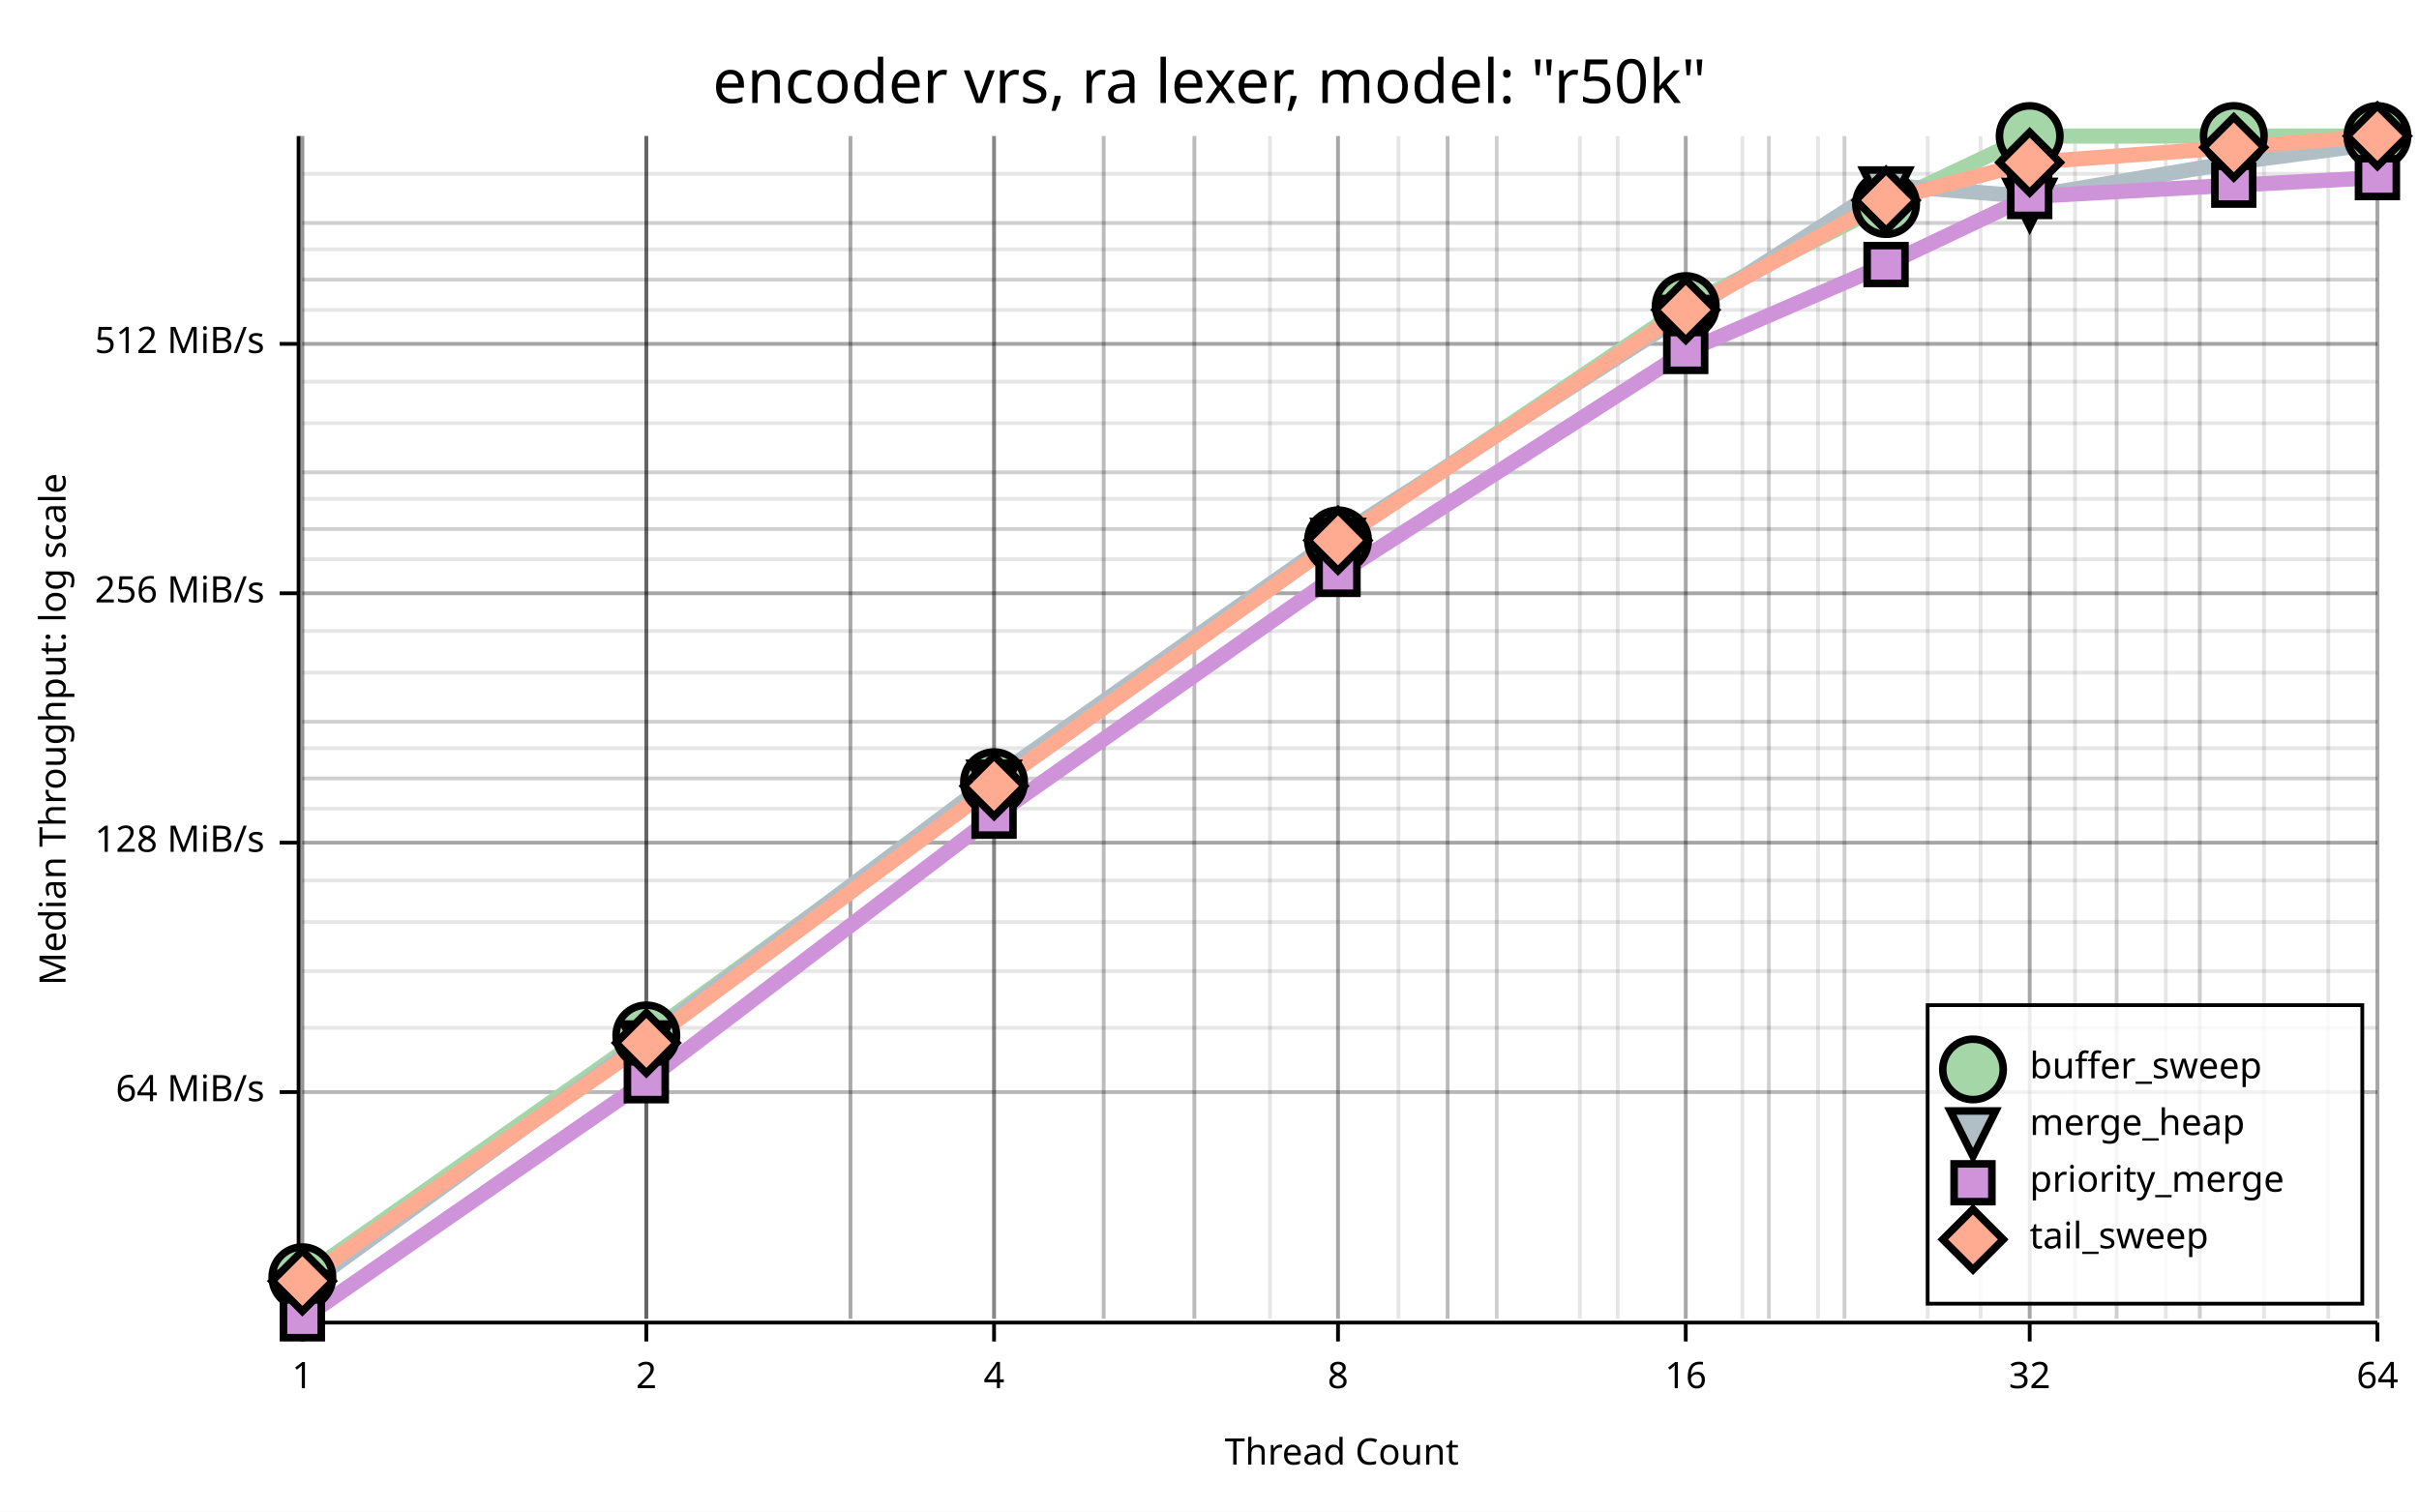
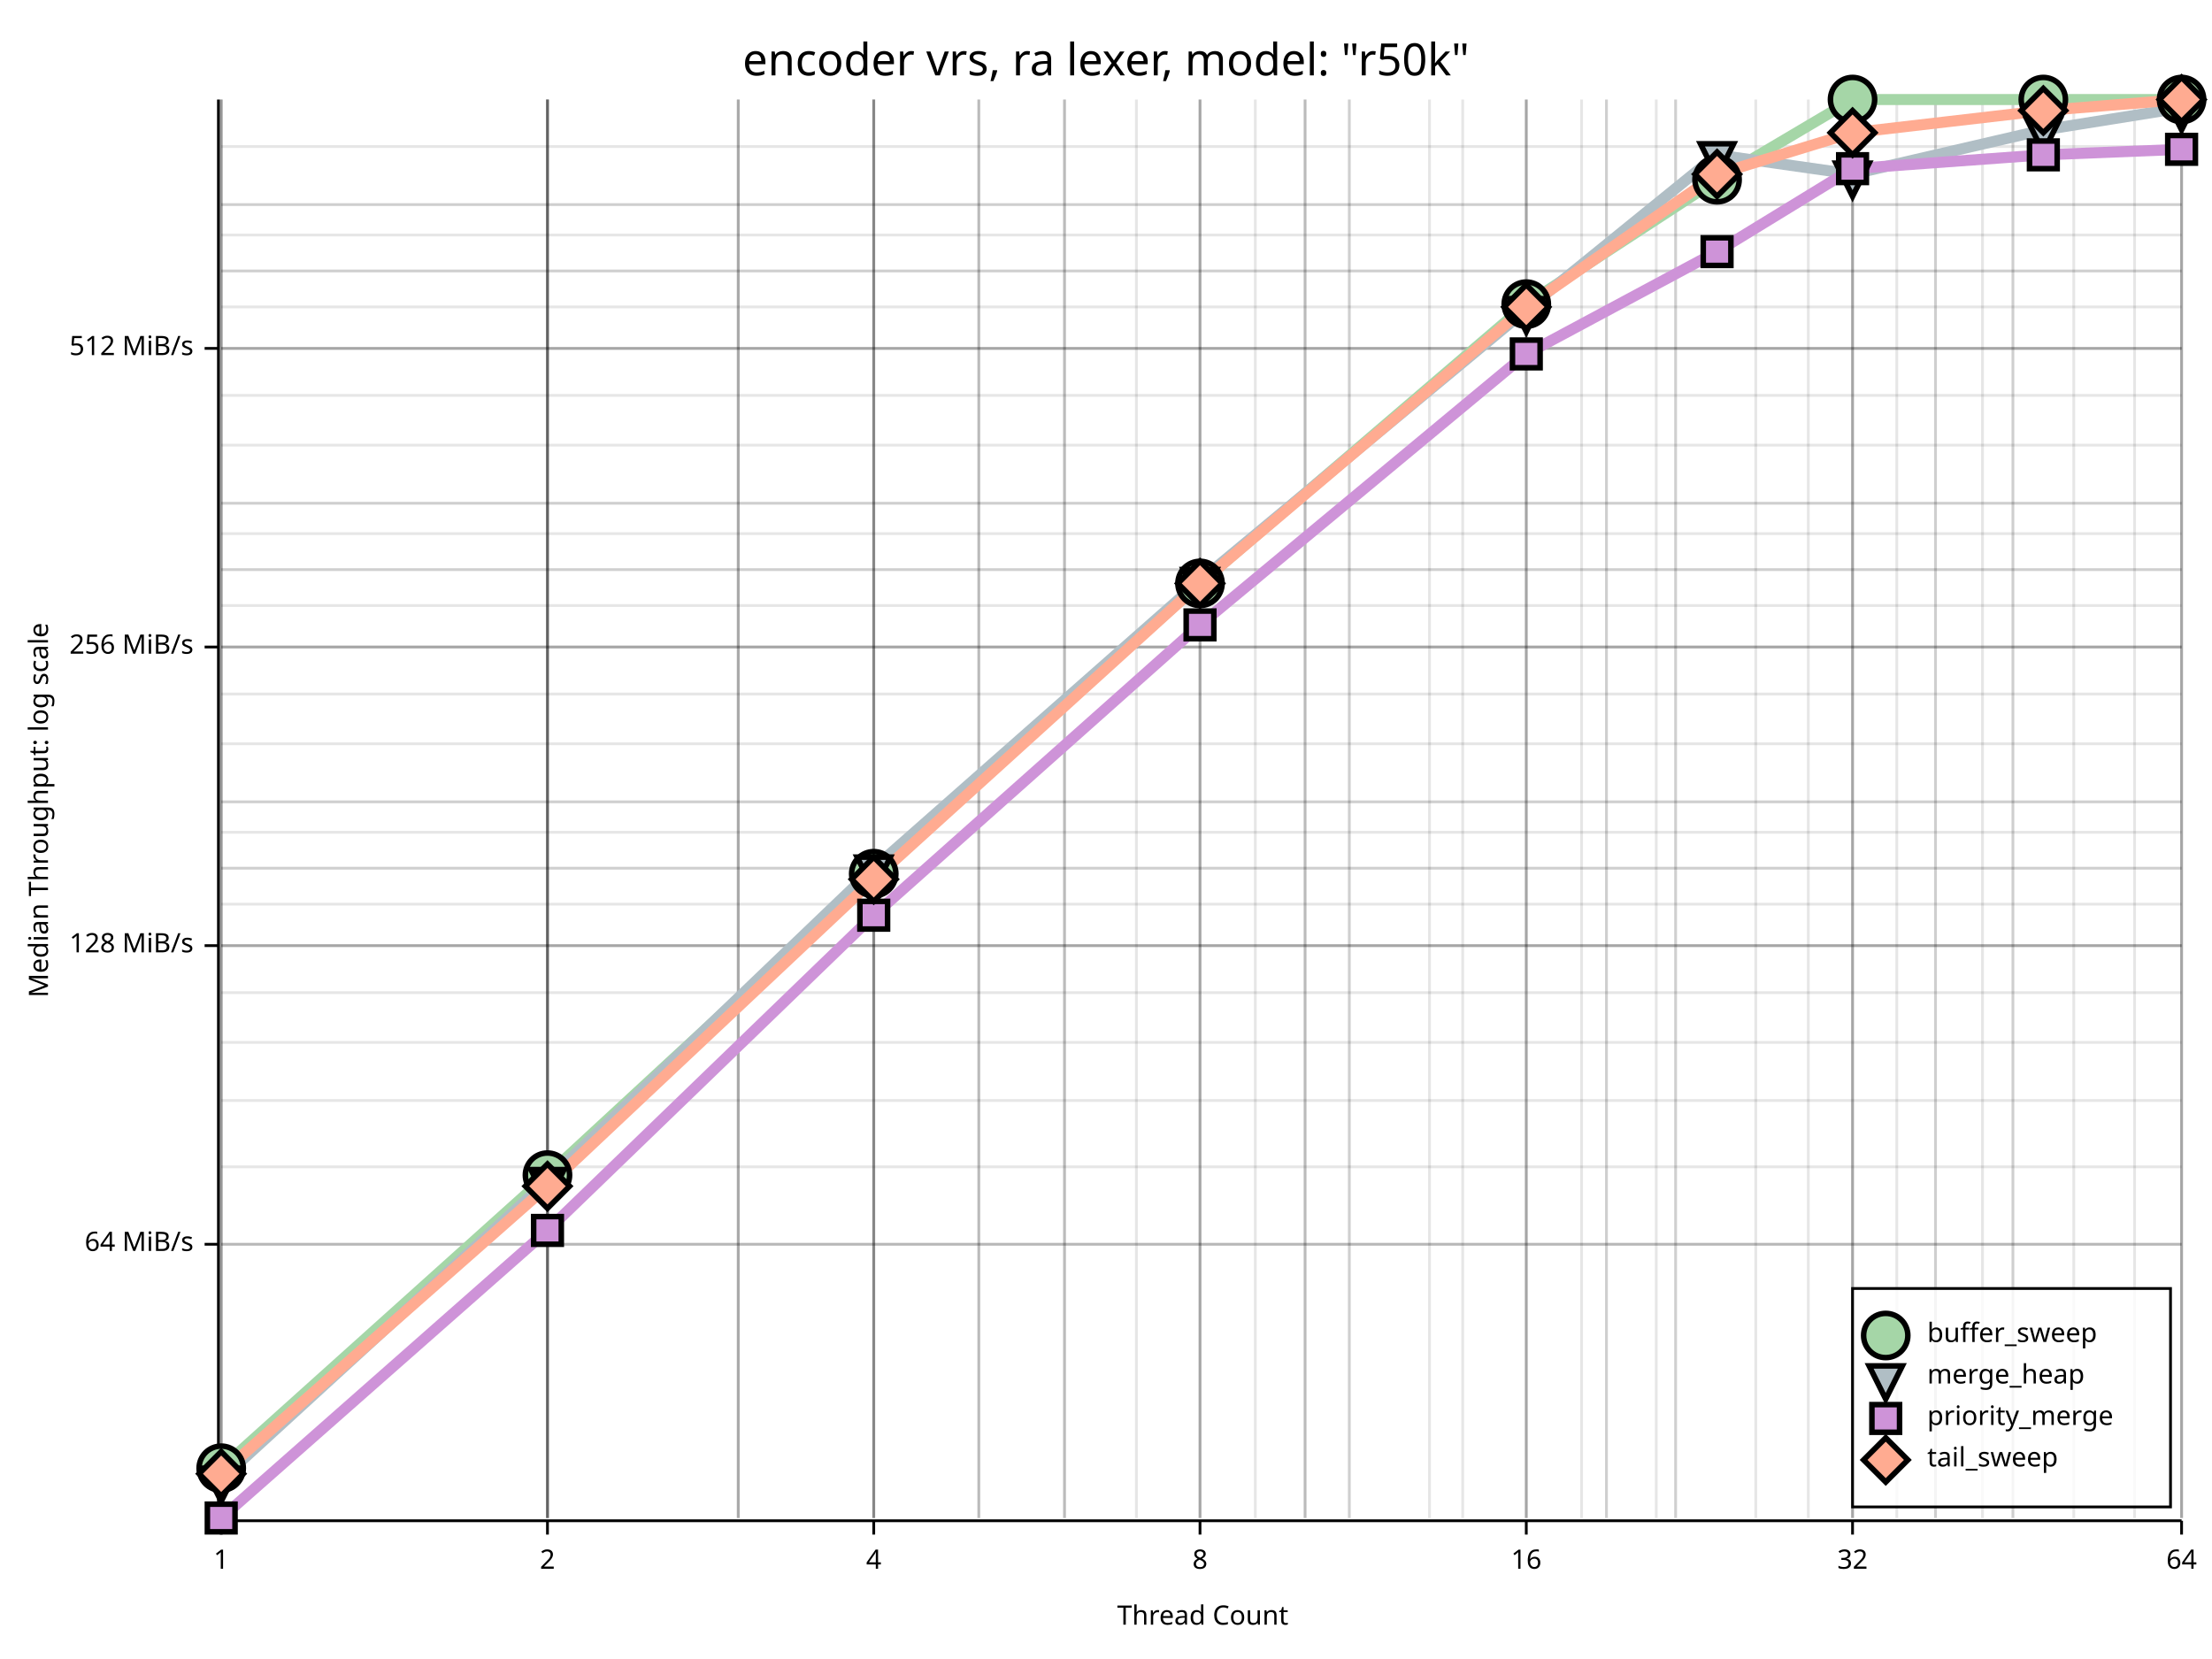
- <svg xmlns="http://www.w3.org/2000/svg" width="640" height="400" viewBox="0 0 640 400">
-   <rect x="0" y="0" width="640" height="400" opacity="1" fill="#FFFFFF" stroke="none" />
-   <text x="320" y="15" dy="0.76em" text-anchor="middle" font-family="sans-serif" font-size="16.129" opacity="1" fill="#000000">
+ <svg xmlns="http://www.w3.org/2000/svg" width="800" height="600" viewBox="0 0 800 600">
+   <rect x="0" y="0" width="800" height="600" opacity="1" fill="#FFFFFF" stroke="none" />
+   <text x="400" y="15" dy="0.76em" text-anchor="middle" font-family="sans-serif" font-size="16.129" opacity="1" fill="#000000">
encoder vrs, ra lexer, model: "r50k"
</text>
-   <line opacity="0.1" stroke="#000000" stroke-width="1" x1="80" y1="349" x2="80" y2="36" />
-   <line opacity="0.1" stroke="#000000" stroke-width="1" x1="80" y1="349" x2="80" y2="36" />
-   <line opacity="0.1" stroke="#000000" stroke-width="1" x1="80" y1="349" x2="80" y2="36" />
-   <line opacity="0.1" stroke="#000000" stroke-width="1" x1="171" y1="349" x2="171" y2="36" />
-   <line opacity="0.1" stroke="#000000" stroke-width="1" x1="171" y1="349" x2="171" y2="36" />
-   <line opacity="0.1" stroke="#000000" stroke-width="1" x1="171" y1="349" x2="171" y2="36" />
-   <line opacity="0.1" stroke="#000000" stroke-width="1" x1="171" y1="349" x2="171" y2="36" />
-   <line opacity="0.1" stroke="#000000" stroke-width="1" x1="171" y1="349" x2="171" y2="36" />
-   <line opacity="0.1" stroke="#000000" stroke-width="1" x1="225" y1="349" x2="225" y2="36" />
-   <line opacity="0.1" stroke="#000000" stroke-width="1" x1="225" y1="349" x2="225" y2="36" />
-   <line opacity="0.1" stroke="#000000" stroke-width="1" x1="171" y1="349" x2="171" y2="36" />
-   <line opacity="0.1" stroke="#000000" stroke-width="1" x1="171" y1="349" x2="171" y2="36" />
-   <line opacity="0.1" stroke="#000000" stroke-width="1" x1="225" y1="349" x2="225" y2="36" />
-   <line opacity="0.1" stroke="#000000" stroke-width="1" x1="225" y1="349" x2="225" y2="36" />
-   <line opacity="0.1" stroke="#000000" stroke-width="1" x1="263" y1="349" x2="263" y2="36" />
-   <line opacity="0.1" stroke="#000000" stroke-width="1" x1="263" y1="349" x2="263" y2="36" />
-   <line opacity="0.1" stroke="#000000" stroke-width="1" x1="263" y1="349" x2="263" y2="36" />
-   <line opacity="0.1" stroke="#000000" stroke-width="1" x1="292" y1="349" x2="292" y2="36" />
-   <line opacity="0.1" stroke="#000000" stroke-width="1" x1="292" y1="349" x2="292" y2="36" />
-   <line opacity="0.1" stroke="#000000" stroke-width="1" x1="316" y1="349" x2="316" y2="36" />
-   <line opacity="0.1" stroke="#000000" stroke-width="1" x1="263" y1="349" x2="263" y2="36" />
-   <line opacity="0.1" stroke="#000000" stroke-width="1" x1="292" y1="349" x2="292" y2="36" />
-   <line opacity="0.1" stroke="#000000" stroke-width="1" x1="316" y1="349" x2="316" y2="36" />
-   <line opacity="0.1" stroke="#000000" stroke-width="1" x1="316" y1="349" x2="316" y2="36" />
-   <line opacity="0.1" stroke="#000000" stroke-width="1" x1="336" y1="349" x2="336" y2="36" />
-   <line opacity="0.1" stroke="#000000" stroke-width="1" x1="354" y1="349" x2="354" y2="36" />
-   <line opacity="0.1" stroke="#000000" stroke-width="1" x1="370" y1="349" x2="370" y2="36" />
-   <line opacity="0.1" stroke="#000000" stroke-width="1" x1="383" y1="349" x2="383" y2="36" />
-   <line opacity="0.1" stroke="#000000" stroke-width="1" x1="383" y1="349" x2="383" y2="36" />
-   <line opacity="0.1" stroke="#000000" stroke-width="1" x1="396" y1="349" x2="396" y2="36" />
-   <line opacity="0.1" stroke="#000000" stroke-width="1" x1="354" y1="349" x2="354" y2="36" />
-   <line opacity="0.1" stroke="#000000" stroke-width="1" x1="383" y1="349" x2="383" y2="36" />
-   <line opacity="0.1" stroke="#000000" stroke-width="1" x1="396" y1="349" x2="396" y2="36" />
-   <line opacity="0.1" stroke="#000000" stroke-width="1" x1="418" y1="349" x2="418" y2="36" />
-   <line opacity="0.1" stroke="#000000" stroke-width="1" x1="428" y1="349" x2="428" y2="36" />
-   <line opacity="0.1" stroke="#000000" stroke-width="1" x1="446" y1="349" x2="446" y2="36" />
-   <line opacity="0.1" stroke="#000000" stroke-width="1" x1="461" y1="349" x2="461" y2="36" />
-   <line opacity="0.1" stroke="#000000" stroke-width="1" x1="468" y1="349" x2="468" y2="36" />
-   <line opacity="0.1" stroke="#000000" stroke-width="1" x1="481" y1="349" x2="481" y2="36" />
-   <line opacity="0.1" stroke="#000000" stroke-width="1" x1="488" y1="349" x2="488" y2="36" />
-   <line opacity="0.1" stroke="#000000" stroke-width="1" x1="446" y1="349" x2="446" y2="36" />
-   <line opacity="0.1" stroke="#000000" stroke-width="1" x1="468" y1="349" x2="468" y2="36" />
-   <line opacity="0.1" stroke="#000000" stroke-width="1" x1="488" y1="349" x2="488" y2="36" />
-   <line opacity="0.1" stroke="#000000" stroke-width="1" x1="510" y1="349" x2="510" y2="36" />
-   <line opacity="0.1" stroke="#000000" stroke-width="1" x1="524" y1="349" x2="524" y2="36" />
-   <line opacity="0.1" stroke="#000000" stroke-width="1" x1="537" y1="349" x2="537" y2="36" />
-   <line opacity="0.1" stroke="#000000" stroke-width="1" x1="549" y1="349" x2="549" y2="36" />
-   <line opacity="0.1" stroke="#000000" stroke-width="1" x1="560" y1="349" x2="560" y2="36" />
-   <line opacity="0.1" stroke="#000000" stroke-width="1" x1="573" y1="349" x2="573" y2="36" />
-   <line opacity="0.1" stroke="#000000" stroke-width="1" x1="582" y1="349" x2="582" y2="36" />
-   <line opacity="0.1" stroke="#000000" stroke-width="1" x1="537" y1="349" x2="537" y2="36" />
-   <line opacity="0.1" stroke="#000000" stroke-width="1" x1="560" y1="349" x2="560" y2="36" />
-   <line opacity="0.1" stroke="#000000" stroke-width="1" x1="582" y1="349" x2="582" y2="36" />
-   <line opacity="0.1" stroke="#000000" stroke-width="1" x1="599" y1="349" x2="599" y2="36" />
-   <line opacity="0.1" stroke="#000000" stroke-width="1" x1="616" y1="349" x2="616" y2="36" />
-   <line opacity="0.1" stroke="#000000" stroke-width="1" x1="629" y1="349" x2="629" y2="36" />
-   <line opacity="0.1" stroke="#000000" stroke-width="1" x1="629" y1="349" x2="629" y2="36" />
-   <line opacity="0.1" stroke="#000000" stroke-width="1" x1="80" y1="289" x2="629" y2="289" />
-   <line opacity="0.1" stroke="#000000" stroke-width="1" x1="80" y1="272" x2="629" y2="272" />
-   <line opacity="0.1" stroke="#000000" stroke-width="1" x1="80" y1="257" x2="629" y2="257" />
-   <line opacity="0.1" stroke="#000000" stroke-width="1" x1="80" y1="244" x2="629" y2="244" />
-   <line opacity="0.1" stroke="#000000" stroke-width="1" x1="80" y1="233" x2="629" y2="233" />
-   <line opacity="0.1" stroke="#000000" stroke-width="1" x1="80" y1="223" x2="629" y2="223" />
-   <line opacity="0.1" stroke="#000000" stroke-width="1" x1="80" y1="214" x2="629" y2="214" />
-   <line opacity="0.1" stroke="#000000" stroke-width="1" x1="80" y1="206" x2="629" y2="206" />
-   <line opacity="0.1" stroke="#000000" stroke-width="1" x1="80" y1="198" x2="629" y2="198" />
-   <line opacity="0.1" stroke="#000000" stroke-width="1" x1="80" y1="191" x2="629" y2="191" />
-   <line opacity="0.1" stroke="#000000" stroke-width="1" x1="80" y1="223" x2="629" y2="223" />
-   <line opacity="0.1" stroke="#000000" stroke-width="1" x1="80" y1="206" x2="629" y2="206" />
-   <line opacity="0.1" stroke="#000000" stroke-width="1" x1="80" y1="191" x2="629" y2="191" />
-   <line opacity="0.1" stroke="#000000" stroke-width="1" x1="80" y1="178" x2="629" y2="178" />
-   <line opacity="0.1" stroke="#000000" stroke-width="1" x1="80" y1="167" x2="629" y2="167" />
-   <line opacity="0.1" stroke="#000000" stroke-width="1" x1="80" y1="157" x2="629" y2="157" />
-   <line opacity="0.1" stroke="#000000" stroke-width="1" x1="80" y1="148" x2="629" y2="148" />
-   <line opacity="0.1" stroke="#000000" stroke-width="1" x1="80" y1="140" x2="629" y2="140" />
-   <line opacity="0.1" stroke="#000000" stroke-width="1" x1="80" y1="132" x2="629" y2="132" />
-   <line opacity="0.1" stroke="#000000" stroke-width="1" x1="80" y1="125" x2="629" y2="125" />
-   <line opacity="0.1" stroke="#000000" stroke-width="1" x1="80" y1="157" x2="629" y2="157" />
-   <line opacity="0.1" stroke="#000000" stroke-width="1" x1="80" y1="140" x2="629" y2="140" />
-   <line opacity="0.1" stroke="#000000" stroke-width="1" x1="80" y1="125" x2="629" y2="125" />
-   <line opacity="0.1" stroke="#000000" stroke-width="1" x1="80" y1="112" x2="629" y2="112" />
-   <line opacity="0.1" stroke="#000000" stroke-width="1" x1="80" y1="101" x2="629" y2="101" />
-   <line opacity="0.1" stroke="#000000" stroke-width="1" x1="80" y1="91" x2="629" y2="91" />
-   <line opacity="0.1" stroke="#000000" stroke-width="1" x1="80" y1="82" x2="629" y2="82" />
-   <line opacity="0.1" stroke="#000000" stroke-width="1" x1="80" y1="74" x2="629" y2="74" />
-   <line opacity="0.1" stroke="#000000" stroke-width="1" x1="80" y1="66" x2="629" y2="66" />
-   <line opacity="0.1" stroke="#000000" stroke-width="1" x1="80" y1="59" x2="629" y2="59" />
-   <line opacity="0.1" stroke="#000000" stroke-width="1" x1="80" y1="91" x2="629" y2="91" />
-   <line opacity="0.1" stroke="#000000" stroke-width="1" x1="80" y1="74" x2="629" y2="74" />
-   <line opacity="0.1" stroke="#000000" stroke-width="1" x1="80" y1="59" x2="629" y2="59" />
-   <line opacity="0.1" stroke="#000000" stroke-width="1" x1="80" y1="46" x2="629" y2="46" />
-   <text x="10" y="193" dy="0.76em" text-anchor="middle" font-family="sans-serif" font-size="9.677" opacity="1" fill="#000000" transform="rotate(270, 10, 193)">
+   <line opacity="0.1" stroke="#000000" stroke-width="1" x1="80" y1="549" x2="80" y2="36" />
+   <line opacity="0.1" stroke="#000000" stroke-width="1" x1="80" y1="549" x2="80" y2="36" />
+   <line opacity="0.1" stroke="#000000" stroke-width="1" x1="80" y1="549" x2="80" y2="36" />
+   <line opacity="0.1" stroke="#000000" stroke-width="1" x1="198" y1="549" x2="198" y2="36" />
+   <line opacity="0.1" stroke="#000000" stroke-width="1" x1="198" y1="549" x2="198" y2="36" />
+   <line opacity="0.1" stroke="#000000" stroke-width="1" x1="198" y1="549" x2="198" y2="36" />
+   <line opacity="0.1" stroke="#000000" stroke-width="1" x1="198" y1="549" x2="198" y2="36" />
+   <line opacity="0.1" stroke="#000000" stroke-width="1" x1="198" y1="549" x2="198" y2="36" />
+   <line opacity="0.1" stroke="#000000" stroke-width="1" x1="267" y1="549" x2="267" y2="36" />
+   <line opacity="0.1" stroke="#000000" stroke-width="1" x1="267" y1="549" x2="267" y2="36" />
+   <line opacity="0.1" stroke="#000000" stroke-width="1" x1="198" y1="549" x2="198" y2="36" />
+   <line opacity="0.1" stroke="#000000" stroke-width="1" x1="198" y1="549" x2="198" y2="36" />
+   <line opacity="0.1" stroke="#000000" stroke-width="1" x1="267" y1="549" x2="267" y2="36" />
+   <line opacity="0.1" stroke="#000000" stroke-width="1" x1="267" y1="549" x2="267" y2="36" />
+   <line opacity="0.1" stroke="#000000" stroke-width="1" x1="316" y1="549" x2="316" y2="36" />
+   <line opacity="0.1" stroke="#000000" stroke-width="1" x1="316" y1="549" x2="316" y2="36" />
+   <line opacity="0.1" stroke="#000000" stroke-width="1" x1="316" y1="549" x2="316" y2="36" />
+   <line opacity="0.1" stroke="#000000" stroke-width="1" x1="354" y1="549" x2="354" y2="36" />
+   <line opacity="0.1" stroke="#000000" stroke-width="1" x1="354" y1="549" x2="354" y2="36" />
+   <line opacity="0.1" stroke="#000000" stroke-width="1" x1="385" y1="549" x2="385" y2="36" />
+   <line opacity="0.1" stroke="#000000" stroke-width="1" x1="316" y1="549" x2="316" y2="36" />
+   <line opacity="0.1" stroke="#000000" stroke-width="1" x1="354" y1="549" x2="354" y2="36" />
+   <line opacity="0.1" stroke="#000000" stroke-width="1" x1="385" y1="549" x2="385" y2="36" />
+   <line opacity="0.1" stroke="#000000" stroke-width="1" x1="385" y1="549" x2="385" y2="36" />
+   <line opacity="0.1" stroke="#000000" stroke-width="1" x1="411" y1="549" x2="411" y2="36" />
+   <line opacity="0.1" stroke="#000000" stroke-width="1" x1="434" y1="549" x2="434" y2="36" />
+   <line opacity="0.1" stroke="#000000" stroke-width="1" x1="454" y1="549" x2="454" y2="36" />
+   <line opacity="0.1" stroke="#000000" stroke-width="1" x1="472" y1="549" x2="472" y2="36" />
+   <line opacity="0.1" stroke="#000000" stroke-width="1" x1="472" y1="549" x2="472" y2="36" />
+   <line opacity="0.1" stroke="#000000" stroke-width="1" x1="488" y1="549" x2="488" y2="36" />
+   <line opacity="0.1" stroke="#000000" stroke-width="1" x1="434" y1="549" x2="434" y2="36" />
+   <line opacity="0.1" stroke="#000000" stroke-width="1" x1="472" y1="549" x2="472" y2="36" />
+   <line opacity="0.1" stroke="#000000" stroke-width="1" x1="488" y1="549" x2="488" y2="36" />
+   <line opacity="0.1" stroke="#000000" stroke-width="1" x1="517" y1="549" x2="517" y2="36" />
+   <line opacity="0.1" stroke="#000000" stroke-width="1" x1="529" y1="549" x2="529" y2="36" />
+   <line opacity="0.1" stroke="#000000" stroke-width="1" x1="552" y1="549" x2="552" y2="36" />
+   <line opacity="0.1" stroke="#000000" stroke-width="1" x1="572" y1="549" x2="572" y2="36" />
+   <line opacity="0.1" stroke="#000000" stroke-width="1" x1="581" y1="549" x2="581" y2="36" />
+   <line opacity="0.1" stroke="#000000" stroke-width="1" x1="599" y1="549" x2="599" y2="36" />
+   <line opacity="0.1" stroke="#000000" stroke-width="1" x1="606" y1="549" x2="606" y2="36" />
+   <line opacity="0.1" stroke="#000000" stroke-width="1" x1="552" y1="549" x2="552" y2="36" />
+   <line opacity="0.1" stroke="#000000" stroke-width="1" x1="581" y1="549" x2="581" y2="36" />
+   <line opacity="0.1" stroke="#000000" stroke-width="1" x1="606" y1="549" x2="606" y2="36" />
+   <line opacity="0.1" stroke="#000000" stroke-width="1" x1="635" y1="549" x2="635" y2="36" />
+   <line opacity="0.1" stroke="#000000" stroke-width="1" x1="654" y1="549" x2="654" y2="36" />
+   <line opacity="0.1" stroke="#000000" stroke-width="1" x1="670" y1="549" x2="670" y2="36" />
+   <line opacity="0.1" stroke="#000000" stroke-width="1" x1="686" y1="549" x2="686" y2="36" />
+   <line opacity="0.1" stroke="#000000" stroke-width="1" x1="700" y1="549" x2="700" y2="36" />
+   <line opacity="0.1" stroke="#000000" stroke-width="1" x1="717" y1="549" x2="717" y2="36" />
+   <line opacity="0.1" stroke="#000000" stroke-width="1" x1="728" y1="549" x2="728" y2="36" />
+   <line opacity="0.1" stroke="#000000" stroke-width="1" x1="670" y1="549" x2="670" y2="36" />
+   <line opacity="0.1" stroke="#000000" stroke-width="1" x1="700" y1="549" x2="700" y2="36" />
+   <line opacity="0.1" stroke="#000000" stroke-width="1" x1="728" y1="549" x2="728" y2="36" />
+   <line opacity="0.1" stroke="#000000" stroke-width="1" x1="750" y1="549" x2="750" y2="36" />
+   <line opacity="0.1" stroke="#000000" stroke-width="1" x1="772" y1="549" x2="772" y2="36" />
+   <line opacity="0.1" stroke="#000000" stroke-width="1" x1="789" y1="549" x2="789" y2="36" />
+   <line opacity="0.1" stroke="#000000" stroke-width="1" x1="789" y1="549" x2="789" y2="36" />
+   <line opacity="0.1" stroke="#000000" stroke-width="1" x1="80" y1="450" x2="789" y2="450" />
+   <line opacity="0.1" stroke="#000000" stroke-width="1" x1="80" y1="422" x2="789" y2="422" />
+   <line opacity="0.1" stroke="#000000" stroke-width="1" x1="80" y1="398" x2="789" y2="398" />
+   <line opacity="0.1" stroke="#000000" stroke-width="1" x1="80" y1="377" x2="789" y2="377" />
+   <line opacity="0.1" stroke="#000000" stroke-width="1" x1="80" y1="359" x2="789" y2="359" />
+   <line opacity="0.1" stroke="#000000" stroke-width="1" x1="80" y1="342" x2="789" y2="342" />
+   <line opacity="0.1" stroke="#000000" stroke-width="1" x1="80" y1="327" x2="789" y2="327" />
+   <line opacity="0.1" stroke="#000000" stroke-width="1" x1="80" y1="314" x2="789" y2="314" />
+   <line opacity="0.1" stroke="#000000" stroke-width="1" x1="80" y1="301" x2="789" y2="301" />
+   <line opacity="0.1" stroke="#000000" stroke-width="1" x1="80" y1="290" x2="789" y2="290" />
+   <line opacity="0.1" stroke="#000000" stroke-width="1" x1="80" y1="342" x2="789" y2="342" />
+   <line opacity="0.1" stroke="#000000" stroke-width="1" x1="80" y1="314" x2="789" y2="314" />
+   <line opacity="0.1" stroke="#000000" stroke-width="1" x1="80" y1="290" x2="789" y2="290" />
+   <line opacity="0.1" stroke="#000000" stroke-width="1" x1="80" y1="269" x2="789" y2="269" />
+   <line opacity="0.1" stroke="#000000" stroke-width="1" x1="80" y1="251" x2="789" y2="251" />
+   <line opacity="0.1" stroke="#000000" stroke-width="1" x1="80" y1="234" x2="789" y2="234" />
+   <line opacity="0.1" stroke="#000000" stroke-width="1" x1="80" y1="219" x2="789" y2="219" />
+   <line opacity="0.1" stroke="#000000" stroke-width="1" x1="80" y1="206" x2="789" y2="206" />
+   <line opacity="0.1" stroke="#000000" stroke-width="1" x1="80" y1="193" x2="789" y2="193" />
+   <line opacity="0.1" stroke="#000000" stroke-width="1" x1="80" y1="182" x2="789" y2="182" />
+   <line opacity="0.1" stroke="#000000" stroke-width="1" x1="80" y1="234" x2="789" y2="234" />
+   <line opacity="0.1" stroke="#000000" stroke-width="1" x1="80" y1="206" x2="789" y2="206" />
+   <line opacity="0.1" stroke="#000000" stroke-width="1" x1="80" y1="182" x2="789" y2="182" />
+   <line opacity="0.1" stroke="#000000" stroke-width="1" x1="80" y1="161" x2="789" y2="161" />
+   <line opacity="0.1" stroke="#000000" stroke-width="1" x1="80" y1="143" x2="789" y2="143" />
+   <line opacity="0.1" stroke="#000000" stroke-width="1" x1="80" y1="126" x2="789" y2="126" />
+   <line opacity="0.1" stroke="#000000" stroke-width="1" x1="80" y1="111" x2="789" y2="111" />
+   <line opacity="0.1" stroke="#000000" stroke-width="1" x1="80" y1="98" x2="789" y2="98" />
+   <line opacity="0.1" stroke="#000000" stroke-width="1" x1="80" y1="85" x2="789" y2="85" />
+   <line opacity="0.1" stroke="#000000" stroke-width="1" x1="80" y1="74" x2="789" y2="74" />
+   <line opacity="0.1" stroke="#000000" stroke-width="1" x1="80" y1="126" x2="789" y2="126" />
+   <line opacity="0.1" stroke="#000000" stroke-width="1" x1="80" y1="98" x2="789" y2="98" />
+   <line opacity="0.1" stroke="#000000" stroke-width="1" x1="80" y1="74" x2="789" y2="74" />
+   <line opacity="0.1" stroke="#000000" stroke-width="1" x1="80" y1="53" x2="789" y2="53" />
+   <text x="10" y="293" dy="0.76em" text-anchor="middle" font-family="sans-serif" font-size="9.677" opacity="1" fill="#000000" transform="rotate(270, 10, 293)">
Median Throughput: log scale
</text>
-   <text x="355" y="390" dy="-0.5ex" text-anchor="middle" font-family="sans-serif" font-size="9.677" opacity="1" fill="#000000">
+   <text x="435" y="590" dy="-0.5ex" text-anchor="middle" font-family="sans-serif" font-size="9.677" opacity="1" fill="#000000">
Thread Count
</text>
-   <line opacity="0.2" stroke="#000000" stroke-width="1" x1="80" y1="349" x2="80" y2="36" />
-   <line opacity="0.2" stroke="#000000" stroke-width="1" x1="171" y1="349" x2="171" y2="36" />
-   <line opacity="0.2" stroke="#000000" stroke-width="1" x1="263" y1="349" x2="263" y2="36" />
-   <line opacity="0.2" stroke="#000000" stroke-width="1" x1="354" y1="349" x2="354" y2="36" />
-   <line opacity="0.2" stroke="#000000" stroke-width="1" x1="446" y1="349" x2="446" y2="36" />
-   <line opacity="0.2" stroke="#000000" stroke-width="1" x1="537" y1="349" x2="537" y2="36" />
-   <line opacity="0.2" stroke="#000000" stroke-width="1" x1="629" y1="349" x2="629" y2="36" />
-   <line opacity="0.2" stroke="#000000" stroke-width="1" x1="80" y1="289" x2="629" y2="289" />
-   <line opacity="0.2" stroke="#000000" stroke-width="1" x1="80" y1="223" x2="629" y2="223" />
-   <line opacity="0.2" stroke="#000000" stroke-width="1" x1="80" y1="157" x2="629" y2="157" />
-   <line opacity="0.2" stroke="#000000" stroke-width="1" x1="80" y1="91" x2="629" y2="91" />
-   <polyline fill="none" opacity="1" stroke="#000000" stroke-width="1" points="79,36 79,349 " />
-   <text x="70" y="289" dy="0.5ex" text-anchor="end" font-family="sans-serif" font-size="9.677" opacity="1" fill="#000000">
+   <line opacity="0.2" stroke="#000000" stroke-width="1" x1="80" y1="549" x2="80" y2="36" />
+   <line opacity="0.2" stroke="#000000" stroke-width="1" x1="198" y1="549" x2="198" y2="36" />
+   <line opacity="0.2" stroke="#000000" stroke-width="1" x1="316" y1="549" x2="316" y2="36" />
+   <line opacity="0.2" stroke="#000000" stroke-width="1" x1="434" y1="549" x2="434" y2="36" />
+   <line opacity="0.2" stroke="#000000" stroke-width="1" x1="552" y1="549" x2="552" y2="36" />
+   <line opacity="0.2" stroke="#000000" stroke-width="1" x1="670" y1="549" x2="670" y2="36" />
+   <line opacity="0.2" stroke="#000000" stroke-width="1" x1="789" y1="549" x2="789" y2="36" />
+   <line opacity="0.2" stroke="#000000" stroke-width="1" x1="80" y1="450" x2="789" y2="450" />
+   <line opacity="0.2" stroke="#000000" stroke-width="1" x1="80" y1="342" x2="789" y2="342" />
+   <line opacity="0.2" stroke="#000000" stroke-width="1" x1="80" y1="234" x2="789" y2="234" />
+   <line opacity="0.2" stroke="#000000" stroke-width="1" x1="80" y1="126" x2="789" y2="126" />
+   <polyline fill="none" opacity="1" stroke="#000000" stroke-width="1" points="79,36 79,549 " />
+   <text x="70" y="450" dy="0.5ex" text-anchor="end" font-family="sans-serif" font-size="9.677" opacity="1" fill="#000000">
64 MiB/s
</text>
-   <polyline fill="none" opacity="1" stroke="#000000" stroke-width="1" points="74,289 79,289 " />
-   <text x="70" y="223" dy="0.5ex" text-anchor="end" font-family="sans-serif" font-size="9.677" opacity="1" fill="#000000">
+   <polyline fill="none" opacity="1" stroke="#000000" stroke-width="1" points="74,450 79,450 " />
+   <text x="70" y="342" dy="0.5ex" text-anchor="end" font-family="sans-serif" font-size="9.677" opacity="1" fill="#000000">
128 MiB/s
</text>
-   <polyline fill="none" opacity="1" stroke="#000000" stroke-width="1" points="74,223 79,223 " />
-   <text x="70" y="157" dy="0.5ex" text-anchor="end" font-family="sans-serif" font-size="9.677" opacity="1" fill="#000000">
+   <polyline fill="none" opacity="1" stroke="#000000" stroke-width="1" points="74,342 79,342 " />
+   <text x="70" y="234" dy="0.5ex" text-anchor="end" font-family="sans-serif" font-size="9.677" opacity="1" fill="#000000">
256 MiB/s
</text>
-   <polyline fill="none" opacity="1" stroke="#000000" stroke-width="1" points="74,157 79,157 " />
-   <text x="70" y="91" dy="0.5ex" text-anchor="end" font-family="sans-serif" font-size="9.677" opacity="1" fill="#000000">
+   <polyline fill="none" opacity="1" stroke="#000000" stroke-width="1" points="74,234 79,234 " />
+   <text x="70" y="126" dy="0.5ex" text-anchor="end" font-family="sans-serif" font-size="9.677" opacity="1" fill="#000000">
512 MiB/s
</text>
-   <polyline fill="none" opacity="1" stroke="#000000" stroke-width="1" points="74,91 79,91 " />
-   <polyline fill="none" opacity="1" stroke="#000000" stroke-width="1" points="80,350 629,350 " />
-   <text x="80" y="360" dy="0.76em" text-anchor="middle" font-family="sans-serif" font-size="9.677" opacity="1" fill="#000000">
+   <polyline fill="none" opacity="1" stroke="#000000" stroke-width="1" points="74,126 79,126 " />
+   <polyline fill="none" opacity="1" stroke="#000000" stroke-width="1" points="80,550 789,550 " />
+   <text x="80" y="560" dy="0.76em" text-anchor="middle" font-family="sans-serif" font-size="9.677" opacity="1" fill="#000000">
1
</text>
-   <polyline fill="none" opacity="1" stroke="#000000" stroke-width="1" points="80,350 80,355 " />
-   <text x="171" y="360" dy="0.76em" text-anchor="middle" font-family="sans-serif" font-size="9.677" opacity="1" fill="#000000">
+   <polyline fill="none" opacity="1" stroke="#000000" stroke-width="1" points="80,550 80,555 " />
+   <text x="198" y="560" dy="0.76em" text-anchor="middle" font-family="sans-serif" font-size="9.677" opacity="1" fill="#000000">
2
</text>
-   <polyline fill="none" opacity="1" stroke="#000000" stroke-width="1" points="171,350 171,355 " />
-   <text x="263" y="360" dy="0.76em" text-anchor="middle" font-family="sans-serif" font-size="9.677" opacity="1" fill="#000000">
+   <polyline fill="none" opacity="1" stroke="#000000" stroke-width="1" points="198,550 198,555 " />
+   <text x="316" y="560" dy="0.76em" text-anchor="middle" font-family="sans-serif" font-size="9.677" opacity="1" fill="#000000">
4
</text>
-   <polyline fill="none" opacity="1" stroke="#000000" stroke-width="1" points="263,350 263,355 " />
-   <text x="354" y="360" dy="0.76em" text-anchor="middle" font-family="sans-serif" font-size="9.677" opacity="1" fill="#000000">
+   <polyline fill="none" opacity="1" stroke="#000000" stroke-width="1" points="316,550 316,555 " />
+   <text x="434" y="560" dy="0.76em" text-anchor="middle" font-family="sans-serif" font-size="9.677" opacity="1" fill="#000000">
8
</text>
-   <polyline fill="none" opacity="1" stroke="#000000" stroke-width="1" points="354,350 354,355 " />
-   <text x="446" y="360" dy="0.76em" text-anchor="middle" font-family="sans-serif" font-size="9.677" opacity="1" fill="#000000">
+   <polyline fill="none" opacity="1" stroke="#000000" stroke-width="1" points="434,550 434,555 " />
+   <text x="552" y="560" dy="0.76em" text-anchor="middle" font-family="sans-serif" font-size="9.677" opacity="1" fill="#000000">
16
</text>
-   <polyline fill="none" opacity="1" stroke="#000000" stroke-width="1" points="446,350 446,355 " />
-   <text x="537" y="360" dy="0.76em" text-anchor="middle" font-family="sans-serif" font-size="9.677" opacity="1" fill="#000000">
+   <polyline fill="none" opacity="1" stroke="#000000" stroke-width="1" points="552,550 552,555 " />
+   <text x="670" y="560" dy="0.76em" text-anchor="middle" font-family="sans-serif" font-size="9.677" opacity="1" fill="#000000">
32
</text>
-   <polyline fill="none" opacity="1" stroke="#000000" stroke-width="1" points="537,350 537,355 " />
-   <text x="629" y="360" dy="0.76em" text-anchor="middle" font-family="sans-serif" font-size="9.677" opacity="1" fill="#000000">
+   <polyline fill="none" opacity="1" stroke="#000000" stroke-width="1" points="670,550 670,555 " />
+   <text x="789" y="560" dy="0.76em" text-anchor="middle" font-family="sans-serif" font-size="9.677" opacity="1" fill="#000000">
64
</text>
-   <polyline fill="none" opacity="1" stroke="#000000" stroke-width="1" points="629,350 629,355 " />
-   <polyline fill="none" opacity="1" stroke="#A5D6A7" stroke-width="4" points="80,338 171,274 263,207 354,143 446,81 499,54 537,36 591,36 629,36 " />
-   <polyline fill="none" opacity="1" stroke="#B0BEC5" stroke-width="4" points="80,341 171,275 263,206 354,142 446,83 499,49 537,52 591,43 629,38 " />
-   <polyline fill="none" opacity="1" stroke="#CE93D8" stroke-width="4" points="80,349 171,286 263,216 354,152 446,93 499,70 537,52 591,49 629,47 " />
-   <polyline fill="none" opacity="1" stroke="#FFAB91" stroke-width="4" points="80,339 171,276 263,208 354,143 446,82 499,53 537,43 591,39 629,36 " />
-   <circle cx="80" cy="338" r="8" opacity="1" fill="#A5D6A7" stroke="none" stroke-width="1" />
-   <circle cx="80" cy="338" r="8" opacity="1" fill="none" stroke="#000000" stroke-width="2" />
-   <circle cx="171" cy="274" r="8" opacity="1" fill="#A5D6A7" stroke="none" stroke-width="1" />
-   <circle cx="171" cy="274" r="8" opacity="1" fill="none" stroke="#000000" stroke-width="2" />
-   <circle cx="263" cy="207" r="8" opacity="1" fill="#A5D6A7" stroke="none" stroke-width="1" />
-   <circle cx="263" cy="207" r="8" opacity="1" fill="none" stroke="#000000" stroke-width="2" />
-   <circle cx="354" cy="143" r="8" opacity="1" fill="#A5D6A7" stroke="none" stroke-width="1" />
-   <circle cx="354" cy="143" r="8" opacity="1" fill="none" stroke="#000000" stroke-width="2" />
-   <circle cx="446" cy="81" r="8" opacity="1" fill="#A5D6A7" stroke="none" stroke-width="1" />
-   <circle cx="446" cy="81" r="8" opacity="1" fill="none" stroke="#000000" stroke-width="2" />
-   <circle cx="499" cy="54" r="8" opacity="1" fill="#A5D6A7" stroke="none" stroke-width="1" />
-   <circle cx="499" cy="54" r="8" opacity="1" fill="none" stroke="#000000" stroke-width="2" />
-   <circle cx="537" cy="36" r="8" opacity="1" fill="#A5D6A7" stroke="none" stroke-width="1" />
-   <circle cx="537" cy="36" r="8" opacity="1" fill="none" stroke="#000000" stroke-width="2" />
-   <circle cx="591" cy="36" r="8" opacity="1" fill="#A5D6A7" stroke="none" stroke-width="1" />
-   <circle cx="591" cy="36" r="8" opacity="1" fill="none" stroke="#000000" stroke-width="2" />
-   <circle cx="629" cy="36" r="8" opacity="1" fill="#A5D6A7" stroke="none" stroke-width="1" />
-   <circle cx="629" cy="36" r="8" opacity="1" fill="none" stroke="#000000" stroke-width="2" />
-   <polygon opacity="1" fill="#B0BEC5" points="80,349 86,337 74,337 " />
-   <polyline fill="none" opacity="1" stroke="#000000" stroke-width="2" points="80,349 86,337 74,337 80,349 86,337 " />
-   <polygon opacity="1" fill="#B0BEC5" points="171,283 177,271 165,271 " />
-   <polyline fill="none" opacity="1" stroke="#000000" stroke-width="2" points="171,283 177,271 165,271 171,283 177,271 " />
-   <polygon opacity="1" fill="#B0BEC5" points="263,214 269,202 257,202 " />
-   <polyline fill="none" opacity="1" stroke="#000000" stroke-width="2" points="263,214 269,202 257,202 263,214 269,202 " />
-   <polygon opacity="1" fill="#B0BEC5" points="354,150 360,138 348,138 " />
-   <polyline fill="none" opacity="1" stroke="#000000" stroke-width="2" points="354,150 360,138 348,138 354,150 360,138 " />
-   <polygon opacity="1" fill="#B0BEC5" points="446,91 452,79 440,79 " />
-   <polyline fill="none" opacity="1" stroke="#000000" stroke-width="2" points="446,91 452,79 440,79 446,91 452,79 " />
-   <polygon opacity="1" fill="#B0BEC5" points="499,57 505,45 493,45 " />
-   <polyline fill="none" opacity="1" stroke="#000000" stroke-width="2" points="499,57 505,45 493,45 499,57 505,45 " />
-   <polygon opacity="1" fill="#B0BEC5" points="537,60 543,48 531,48 " />
-   <polyline fill="none" opacity="1" stroke="#000000" stroke-width="2" points="537,60 543,48 531,48 537,60 543,48 " />
-   <polygon opacity="1" fill="#B0BEC5" points="591,51 597,39 585,39 " />
-   <polyline fill="none" opacity="1" stroke="#000000" stroke-width="2" points="591,51 597,39 585,39 591,51 597,39 " />
-   <polygon opacity="1" fill="#B0BEC5" points="629,46 635,34 623,34 " />
-   <polyline fill="none" opacity="1" stroke="#000000" stroke-width="2" points="629,46 635,34 623,34 629,46 635,34 " />
-   <polygon opacity="1" fill="#CE93D8" points="75,344 85,344 85,354 75,354 " />
-   <polyline fill="none" opacity="1" stroke="#000000" stroke-width="2" points="75,344 85,344 85,354 75,354 75,344 85,344 " />
-   <polygon opacity="1" fill="#CE93D8" points="166,281 176,281 176,291 166,291 " />
-   <polyline fill="none" opacity="1" stroke="#000000" stroke-width="2" points="166,281 176,281 176,291 166,291 166,281 176,281 " />
-   <polygon opacity="1" fill="#CE93D8" points="258,211 268,211 268,221 258,221 " />
-   <polyline fill="none" opacity="1" stroke="#000000" stroke-width="2" points="258,211 268,211 268,221 258,221 258,211 268,211 " />
-   <polygon opacity="1" fill="#CE93D8" points="349,147 359,147 359,157 349,157 " />
-   <polyline fill="none" opacity="1" stroke="#000000" stroke-width="2" points="349,147 359,147 359,157 349,157 349,147 359,147 " />
-   <polygon opacity="1" fill="#CE93D8" points="441,88 451,88 451,98 441,98 " />
-   <polyline fill="none" opacity="1" stroke="#000000" stroke-width="2" points="441,88 451,88 451,98 441,98 441,88 451,88 " />
-   <polygon opacity="1" fill="#CE93D8" points="494,65 504,65 504,75 494,75 " />
-   <polyline fill="none" opacity="1" stroke="#000000" stroke-width="2" points="494,65 504,65 504,75 494,75 494,65 504,65 " />
-   <polygon opacity="1" fill="#CE93D8" points="532,47 542,47 542,57 532,57 " />
-   <polyline fill="none" opacity="1" stroke="#000000" stroke-width="2" points="532,47 542,47 542,57 532,57 532,47 542,47 " />
-   <polygon opacity="1" fill="#CE93D8" points="586,44 596,44 596,54 586,54 " />
-   <polyline fill="none" opacity="1" stroke="#000000" stroke-width="2" points="586,44 596,44 596,54 586,54 586,44 596,44 " />
-   <polygon opacity="1" fill="#CE93D8" points="624,42 634,42 634,52 624,52 " />
-   <polyline fill="none" opacity="1" stroke="#000000" stroke-width="2" points="624,42 634,42 634,52 624,52 624,42 634,42 " />
-   <polygon opacity="1" fill="#FFAB91" points="80,331 88,339 80,347 72,339 " />
-   <polyline fill="none" opacity="1" stroke="#000000" stroke-width="2" points="80,331 88,339 80,347 72,339 80,331 88,339 " />
-   <polygon opacity="1" fill="#FFAB91" points="171,268 179,276 171,284 163,276 " />
-   <polyline fill="none" opacity="1" stroke="#000000" stroke-width="2" points="171,268 179,276 171,284 163,276 171,268 179,276 " />
-   <polygon opacity="1" fill="#FFAB91" points="263,200 271,208 263,216 255,208 " />
-   <polyline fill="none" opacity="1" stroke="#000000" stroke-width="2" points="263,200 271,208 263,216 255,208 263,200 271,208 " />
-   <polygon opacity="1" fill="#FFAB91" points="354,135 362,143 354,151 346,143 " />
-   <polyline fill="none" opacity="1" stroke="#000000" stroke-width="2" points="354,135 362,143 354,151 346,143 354,135 362,143 " />
-   <polygon opacity="1" fill="#FFAB91" points="446,74 454,82 446,90 438,82 " />
-   <polyline fill="none" opacity="1" stroke="#000000" stroke-width="2" points="446,74 454,82 446,90 438,82 446,74 454,82 " />
-   <polygon opacity="1" fill="#FFAB91" points="499,45 507,53 499,61 491,53 " />
-   <polyline fill="none" opacity="1" stroke="#000000" stroke-width="2" points="499,45 507,53 499,61 491,53 499,45 507,53 " />
-   <polygon opacity="1" fill="#FFAB91" points="537,35 545,43 537,51 529,43 " />
-   <polyline fill="none" opacity="1" stroke="#000000" stroke-width="2" points="537,35 545,43 537,51 529,43 537,35 545,43 " />
-   <polygon opacity="1" fill="#FFAB91" points="591,31 599,39 591,47 583,39 " />
-   <polyline fill="none" opacity="1" stroke="#000000" stroke-width="2" points="591,31 599,39 591,47 583,39 591,31 599,39 " />
-   <polygon opacity="1" fill="#FFAB91" points="629,28 637,36 629,44 621,36 " />
-   <polyline fill="none" opacity="1" stroke="#000000" stroke-width="2" points="629,28 637,36 629,44 621,36 629,28 637,36 " />
-   <rect x="510" y="266" width="115" height="79" opacity="0.8" fill="#FFFFFF" stroke="none" />
-   <rect x="510" y="266" width="115" height="79" opacity="1" fill="none" stroke="#000000" />
-   <text x="537" y="278" dy="0.76em" text-anchor="start" font-family="sans-serif" font-size="9.677" opacity="1" fill="#000000">
+   <polyline fill="none" opacity="1" stroke="#000000" stroke-width="1" points="789,550 789,555 " />
+   <polyline fill="none" opacity="1" stroke="#A5D6A7" stroke-width="4" points="80,531 198,425 316,316 434,211 552,110 621,65 670,36 739,36 789,36 " />
+   <polyline fill="none" opacity="1" stroke="#B0BEC5" stroke-width="4" points="80,535 198,427 316,314 434,210 552,112 621,56 670,63 739,47 789,39 " />
+   <polyline fill="none" opacity="1" stroke="#CE93D8" stroke-width="4" points="80,549 198,445 316,331 434,226 552,128 621,91 670,61 739,56 789,54 " />
+   <polyline fill="none" opacity="1" stroke="#FFAB91" stroke-width="4" points="80,533 198,429 316,318 434,211 552,111 621,63 670,48 739,40 789,36 " />
+   <circle cx="80" cy="531" r="8" opacity="1" fill="#A5D6A7" stroke="none" stroke-width="1" />
+   <circle cx="80" cy="531" r="8" opacity="1" fill="none" stroke="#000000" stroke-width="2" />
+   <circle cx="198" cy="425" r="8" opacity="1" fill="#A5D6A7" stroke="none" stroke-width="1" />
+   <circle cx="198" cy="425" r="8" opacity="1" fill="none" stroke="#000000" stroke-width="2" />
+   <circle cx="316" cy="316" r="8" opacity="1" fill="#A5D6A7" stroke="none" stroke-width="1" />
+   <circle cx="316" cy="316" r="8" opacity="1" fill="none" stroke="#000000" stroke-width="2" />
+   <circle cx="434" cy="211" r="8" opacity="1" fill="#A5D6A7" stroke="none" stroke-width="1" />
+   <circle cx="434" cy="211" r="8" opacity="1" fill="none" stroke="#000000" stroke-width="2" />
+   <circle cx="552" cy="110" r="8" opacity="1" fill="#A5D6A7" stroke="none" stroke-width="1" />
+   <circle cx="552" cy="110" r="8" opacity="1" fill="none" stroke="#000000" stroke-width="2" />
+   <circle cx="621" cy="65" r="8" opacity="1" fill="#A5D6A7" stroke="none" stroke-width="1" />
+   <circle cx="621" cy="65" r="8" opacity="1" fill="none" stroke="#000000" stroke-width="2" />
+   <circle cx="670" cy="36" r="8" opacity="1" fill="#A5D6A7" stroke="none" stroke-width="1" />
+   <circle cx="670" cy="36" r="8" opacity="1" fill="none" stroke="#000000" stroke-width="2" />
+   <circle cx="739" cy="36" r="8" opacity="1" fill="#A5D6A7" stroke="none" stroke-width="1" />
+   <circle cx="739" cy="36" r="8" opacity="1" fill="none" stroke="#000000" stroke-width="2" />
+   <circle cx="789" cy="36" r="8" opacity="1" fill="#A5D6A7" stroke="none" stroke-width="1" />
+   <circle cx="789" cy="36" r="8" opacity="1" fill="none" stroke="#000000" stroke-width="2" />
+   <polygon opacity="1" fill="#B0BEC5" points="80,543 86,531 74,531 " />
+   <polyline fill="none" opacity="1" stroke="#000000" stroke-width="2" points="80,543 86,531 74,531 80,543 86,531 " />
+   <polygon opacity="1" fill="#B0BEC5" points="198,435 204,423 192,423 " />
+   <polyline fill="none" opacity="1" stroke="#000000" stroke-width="2" points="198,435 204,423 192,423 198,435 204,423 " />
+   <polygon opacity="1" fill="#B0BEC5" points="316,322 322,310 310,310 " />
+   <polyline fill="none" opacity="1" stroke="#000000" stroke-width="2" points="316,322 322,310 310,310 316,322 322,310 " />
+   <polygon opacity="1" fill="#B0BEC5" points="434,218 440,206 428,206 " />
+   <polyline fill="none" opacity="1" stroke="#000000" stroke-width="2" points="434,218 440,206 428,206 434,218 440,206 " />
+   <polygon opacity="1" fill="#B0BEC5" points="552,120 558,108 546,108 " />
+   <polyline fill="none" opacity="1" stroke="#000000" stroke-width="2" points="552,120 558,108 546,108 552,120 558,108 " />
+   <polygon opacity="1" fill="#B0BEC5" points="621,64 627,52 615,52 " />
+   <polyline fill="none" opacity="1" stroke="#000000" stroke-width="2" points="621,64 627,52 615,52 621,64 627,52 " />
+   <polygon opacity="1" fill="#B0BEC5" points="670,71 676,59 664,59 " />
+   <polyline fill="none" opacity="1" stroke="#000000" stroke-width="2" points="670,71 676,59 664,59 670,71 676,59 " />
+   <polygon opacity="1" fill="#B0BEC5" points="739,55 745,43 733,43 " />
+   <polyline fill="none" opacity="1" stroke="#000000" stroke-width="2" points="739,55 745,43 733,43 739,55 745,43 " />
+   <polygon opacity="1" fill="#B0BEC5" points="789,47 795,35 783,35 " />
+   <polyline fill="none" opacity="1" stroke="#000000" stroke-width="2" points="789,47 795,35 783,35 789,47 795,35 " />
+   <polygon opacity="1" fill="#CE93D8" points="75,544 85,544 85,554 75,554 " />
+   <polyline fill="none" opacity="1" stroke="#000000" stroke-width="2" points="75,544 85,544 85,554 75,554 75,544 85,544 " />
+   <polygon opacity="1" fill="#CE93D8" points="193,440 203,440 203,450 193,450 " />
+   <polyline fill="none" opacity="1" stroke="#000000" stroke-width="2" points="193,440 203,440 203,450 193,450 193,440 203,440 " />
+   <polygon opacity="1" fill="#CE93D8" points="311,326 321,326 321,336 311,336 " />
+   <polyline fill="none" opacity="1" stroke="#000000" stroke-width="2" points="311,326 321,326 321,336 311,336 311,326 321,326 " />
+   <polygon opacity="1" fill="#CE93D8" points="429,221 439,221 439,231 429,231 " />
+   <polyline fill="none" opacity="1" stroke="#000000" stroke-width="2" points="429,221 439,221 439,231 429,231 429,221 439,221 " />
+   <polygon opacity="1" fill="#CE93D8" points="547,123 557,123 557,133 547,133 " />
+   <polyline fill="none" opacity="1" stroke="#000000" stroke-width="2" points="547,123 557,123 557,133 547,133 547,123 557,123 " />
+   <polygon opacity="1" fill="#CE93D8" points="616,86 626,86 626,96 616,96 " />
+   <polyline fill="none" opacity="1" stroke="#000000" stroke-width="2" points="616,86 626,86 626,96 616,96 616,86 626,86 " />
+   <polygon opacity="1" fill="#CE93D8" points="665,56 675,56 675,66 665,66 " />
+   <polyline fill="none" opacity="1" stroke="#000000" stroke-width="2" points="665,56 675,56 675,66 665,66 665,56 675,56 " />
+   <polygon opacity="1" fill="#CE93D8" points="734,51 744,51 744,61 734,61 " />
+   <polyline fill="none" opacity="1" stroke="#000000" stroke-width="2" points="734,51 744,51 744,61 734,61 734,51 744,51 " />
+   <polygon opacity="1" fill="#CE93D8" points="784,49 794,49 794,59 784,59 " />
+   <polyline fill="none" opacity="1" stroke="#000000" stroke-width="2" points="784,49 794,49 794,59 784,59 784,49 794,49 " />
+   <polygon opacity="1" fill="#FFAB91" points="80,525 88,533 80,541 72,533 " />
+   <polyline fill="none" opacity="1" stroke="#000000" stroke-width="2" points="80,525 88,533 80,541 72,533 80,525 88,533 " />
+   <polygon opacity="1" fill="#FFAB91" points="198,421 206,429 198,437 190,429 " />
+   <polyline fill="none" opacity="1" stroke="#000000" stroke-width="2" points="198,421 206,429 198,437 190,429 198,421 206,429 " />
+   <polygon opacity="1" fill="#FFAB91" points="316,310 324,318 316,326 308,318 " />
+   <polyline fill="none" opacity="1" stroke="#000000" stroke-width="2" points="316,310 324,318 316,326 308,318 316,310 324,318 " />
+   <polygon opacity="1" fill="#FFAB91" points="434,203 442,211 434,219 426,211 " />
+   <polyline fill="none" opacity="1" stroke="#000000" stroke-width="2" points="434,203 442,211 434,219 426,211 434,203 442,211 " />
+   <polygon opacity="1" fill="#FFAB91" points="552,103 560,111 552,119 544,111 " />
+   <polyline fill="none" opacity="1" stroke="#000000" stroke-width="2" points="552,103 560,111 552,119 544,111 552,103 560,111 " />
+   <polygon opacity="1" fill="#FFAB91" points="621,55 629,63 621,71 613,63 " />
+   <polyline fill="none" opacity="1" stroke="#000000" stroke-width="2" points="621,55 629,63 621,71 613,63 621,55 629,63 " />
+   <polygon opacity="1" fill="#FFAB91" points="670,40 678,48 670,56 662,48 " />
+   <polyline fill="none" opacity="1" stroke="#000000" stroke-width="2" points="670,40 678,48 670,56 662,48 670,40 678,48 " />
+   <polygon opacity="1" fill="#FFAB91" points="739,32 747,40 739,48 731,40 " />
+   <polyline fill="none" opacity="1" stroke="#000000" stroke-width="2" points="739,32 747,40 739,48 731,40 739,32 747,40 " />
+   <polygon opacity="1" fill="#FFAB91" points="789,28 797,36 789,44 781,36 " />
+   <polyline fill="none" opacity="1" stroke="#000000" stroke-width="2" points="789,28 797,36 789,44 781,36 789,28 797,36 " />
+   <rect x="670" y="466" width="115" height="79" opacity="0.8" fill="#FFFFFF" stroke="none" />
+   <rect x="670" y="466" width="115" height="79" opacity="1" fill="none" stroke="#000000" />
+   <text x="697" y="478" dy="0.76em" text-anchor="start" font-family="sans-serif" font-size="9.677" opacity="1" fill="#000000">
buffer_sweep
</text>
-   <text x="537" y="293" dy="0.76em" text-anchor="start" font-family="sans-serif" font-size="9.677" opacity="1" fill="#000000">
+   <text x="697" y="493" dy="0.76em" text-anchor="start" font-family="sans-serif" font-size="9.677" opacity="1" fill="#000000">
merge_heap
</text>
-   <text x="537" y="308" dy="0.76em" text-anchor="start" font-family="sans-serif" font-size="9.677" opacity="1" fill="#000000">
+   <text x="697" y="508" dy="0.76em" text-anchor="start" font-family="sans-serif" font-size="9.677" opacity="1" fill="#000000">
priority_merge
</text>
-   <text x="537" y="323" dy="0.76em" text-anchor="start" font-family="sans-serif" font-size="9.677" opacity="1" fill="#000000">
+   <text x="697" y="523" dy="0.76em" text-anchor="start" font-family="sans-serif" font-size="9.677" opacity="1" fill="#000000">
tail_sweep
</text>
-   <circle cx="522" cy="283" r="8" opacity="1" fill="#A5D6A7" stroke="none" stroke-width="1" />
-   <circle cx="522" cy="283" r="8" opacity="1" fill="none" stroke="#000000" stroke-width="2" />
-   <polygon opacity="1" fill="#B0BEC5" points="522,306 528,294 516,294 " />
-   <polyline fill="none" opacity="1" stroke="#000000" stroke-width="2" points="522,306 528,294 516,294 522,306 528,294 " />
-   <polygon opacity="1" fill="#CE93D8" points="517,308 527,308 527,318 517,318 " />
-   <polyline fill="none" opacity="1" stroke="#000000" stroke-width="2" points="517,308 527,308 527,318 517,318 517,308 527,308 " />
-   <polygon opacity="1" fill="#FFAB91" points="522,320 530,328 522,336 514,328 " />
-   <polyline fill="none" opacity="1" stroke="#000000" stroke-width="2" points="522,320 530,328 522,336 514,328 522,320 530,328 " />
+   <circle cx="682" cy="483" r="8" opacity="1" fill="#A5D6A7" stroke="none" stroke-width="1" />
+   <circle cx="682" cy="483" r="8" opacity="1" fill="none" stroke="#000000" stroke-width="2" />
+   <polygon opacity="1" fill="#B0BEC5" points="682,506 688,494 676,494 " />
+   <polyline fill="none" opacity="1" stroke="#000000" stroke-width="2" points="682,506 688,494 676,494 682,506 688,494 " />
+   <polygon opacity="1" fill="#CE93D8" points="677,508 687,508 687,518 677,518 " />
+   <polyline fill="none" opacity="1" stroke="#000000" stroke-width="2" points="677,508 687,508 687,518 677,518 677,508 687,508 " />
+   <polygon opacity="1" fill="#FFAB91" points="682,520 690,528 682,536 674,528 " />
+   <polyline fill="none" opacity="1" stroke="#000000" stroke-width="2" points="682,520 690,528 682,536 674,528 682,520 690,528 " />
</svg>
